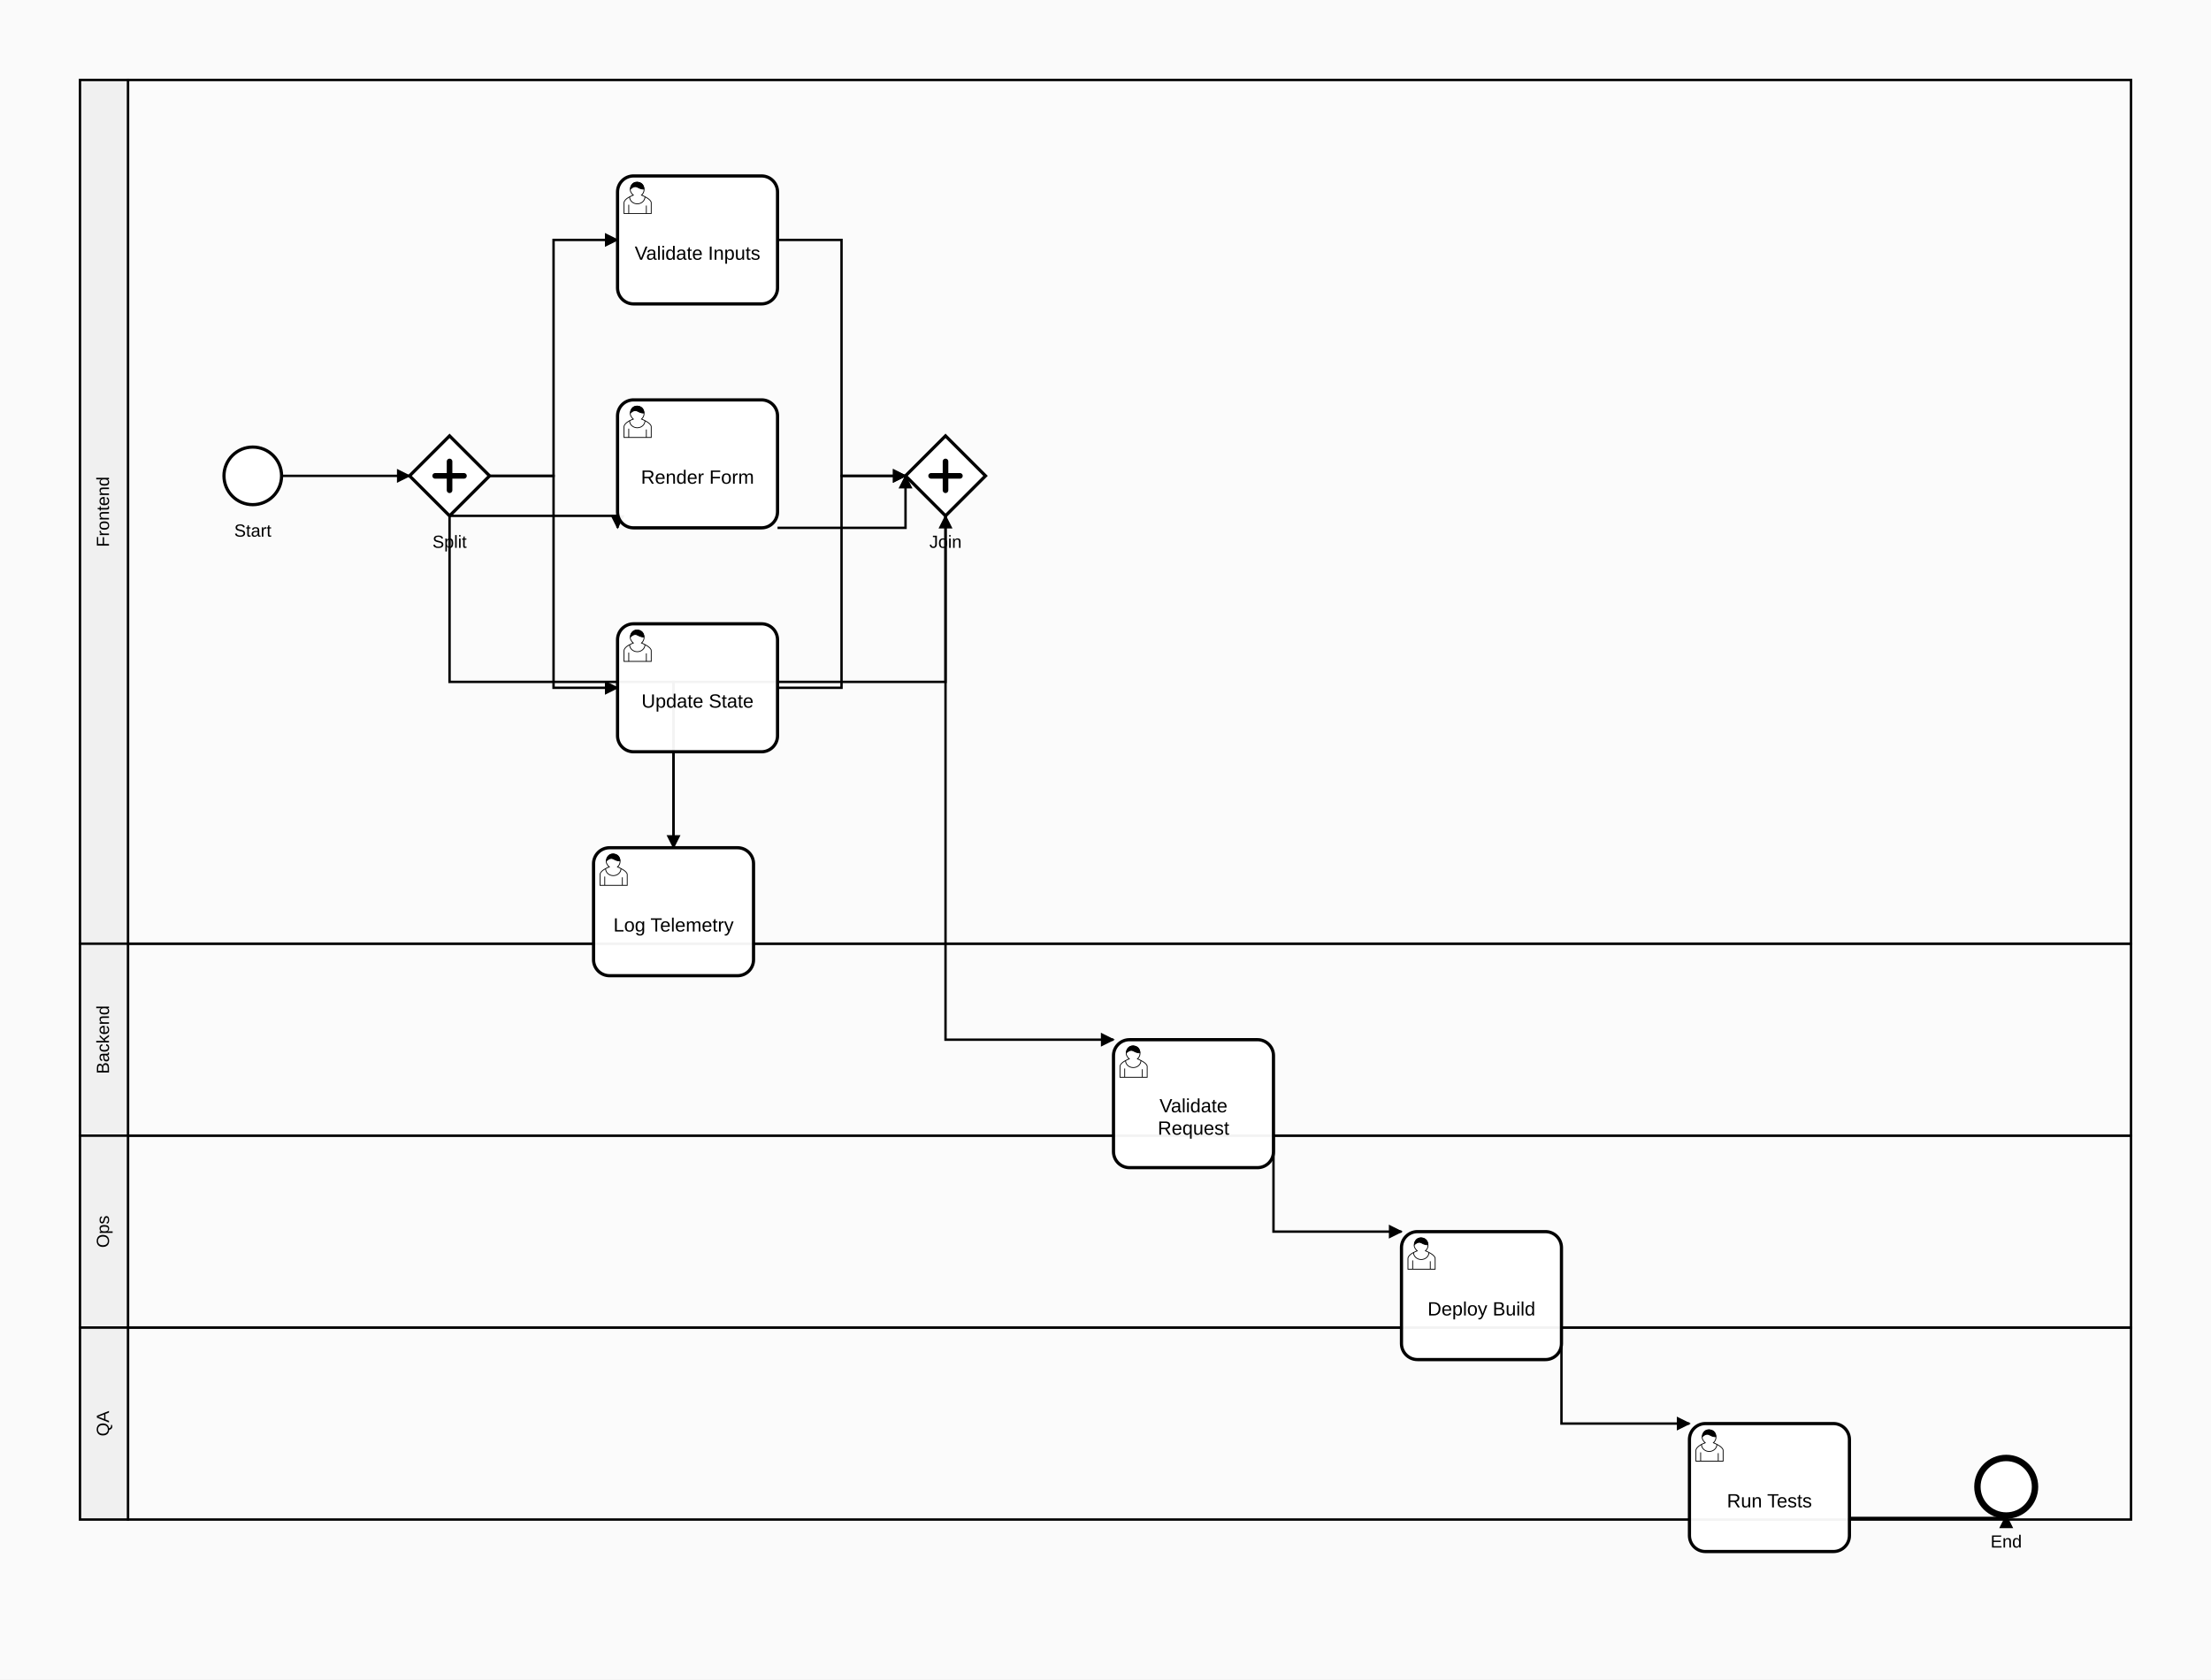
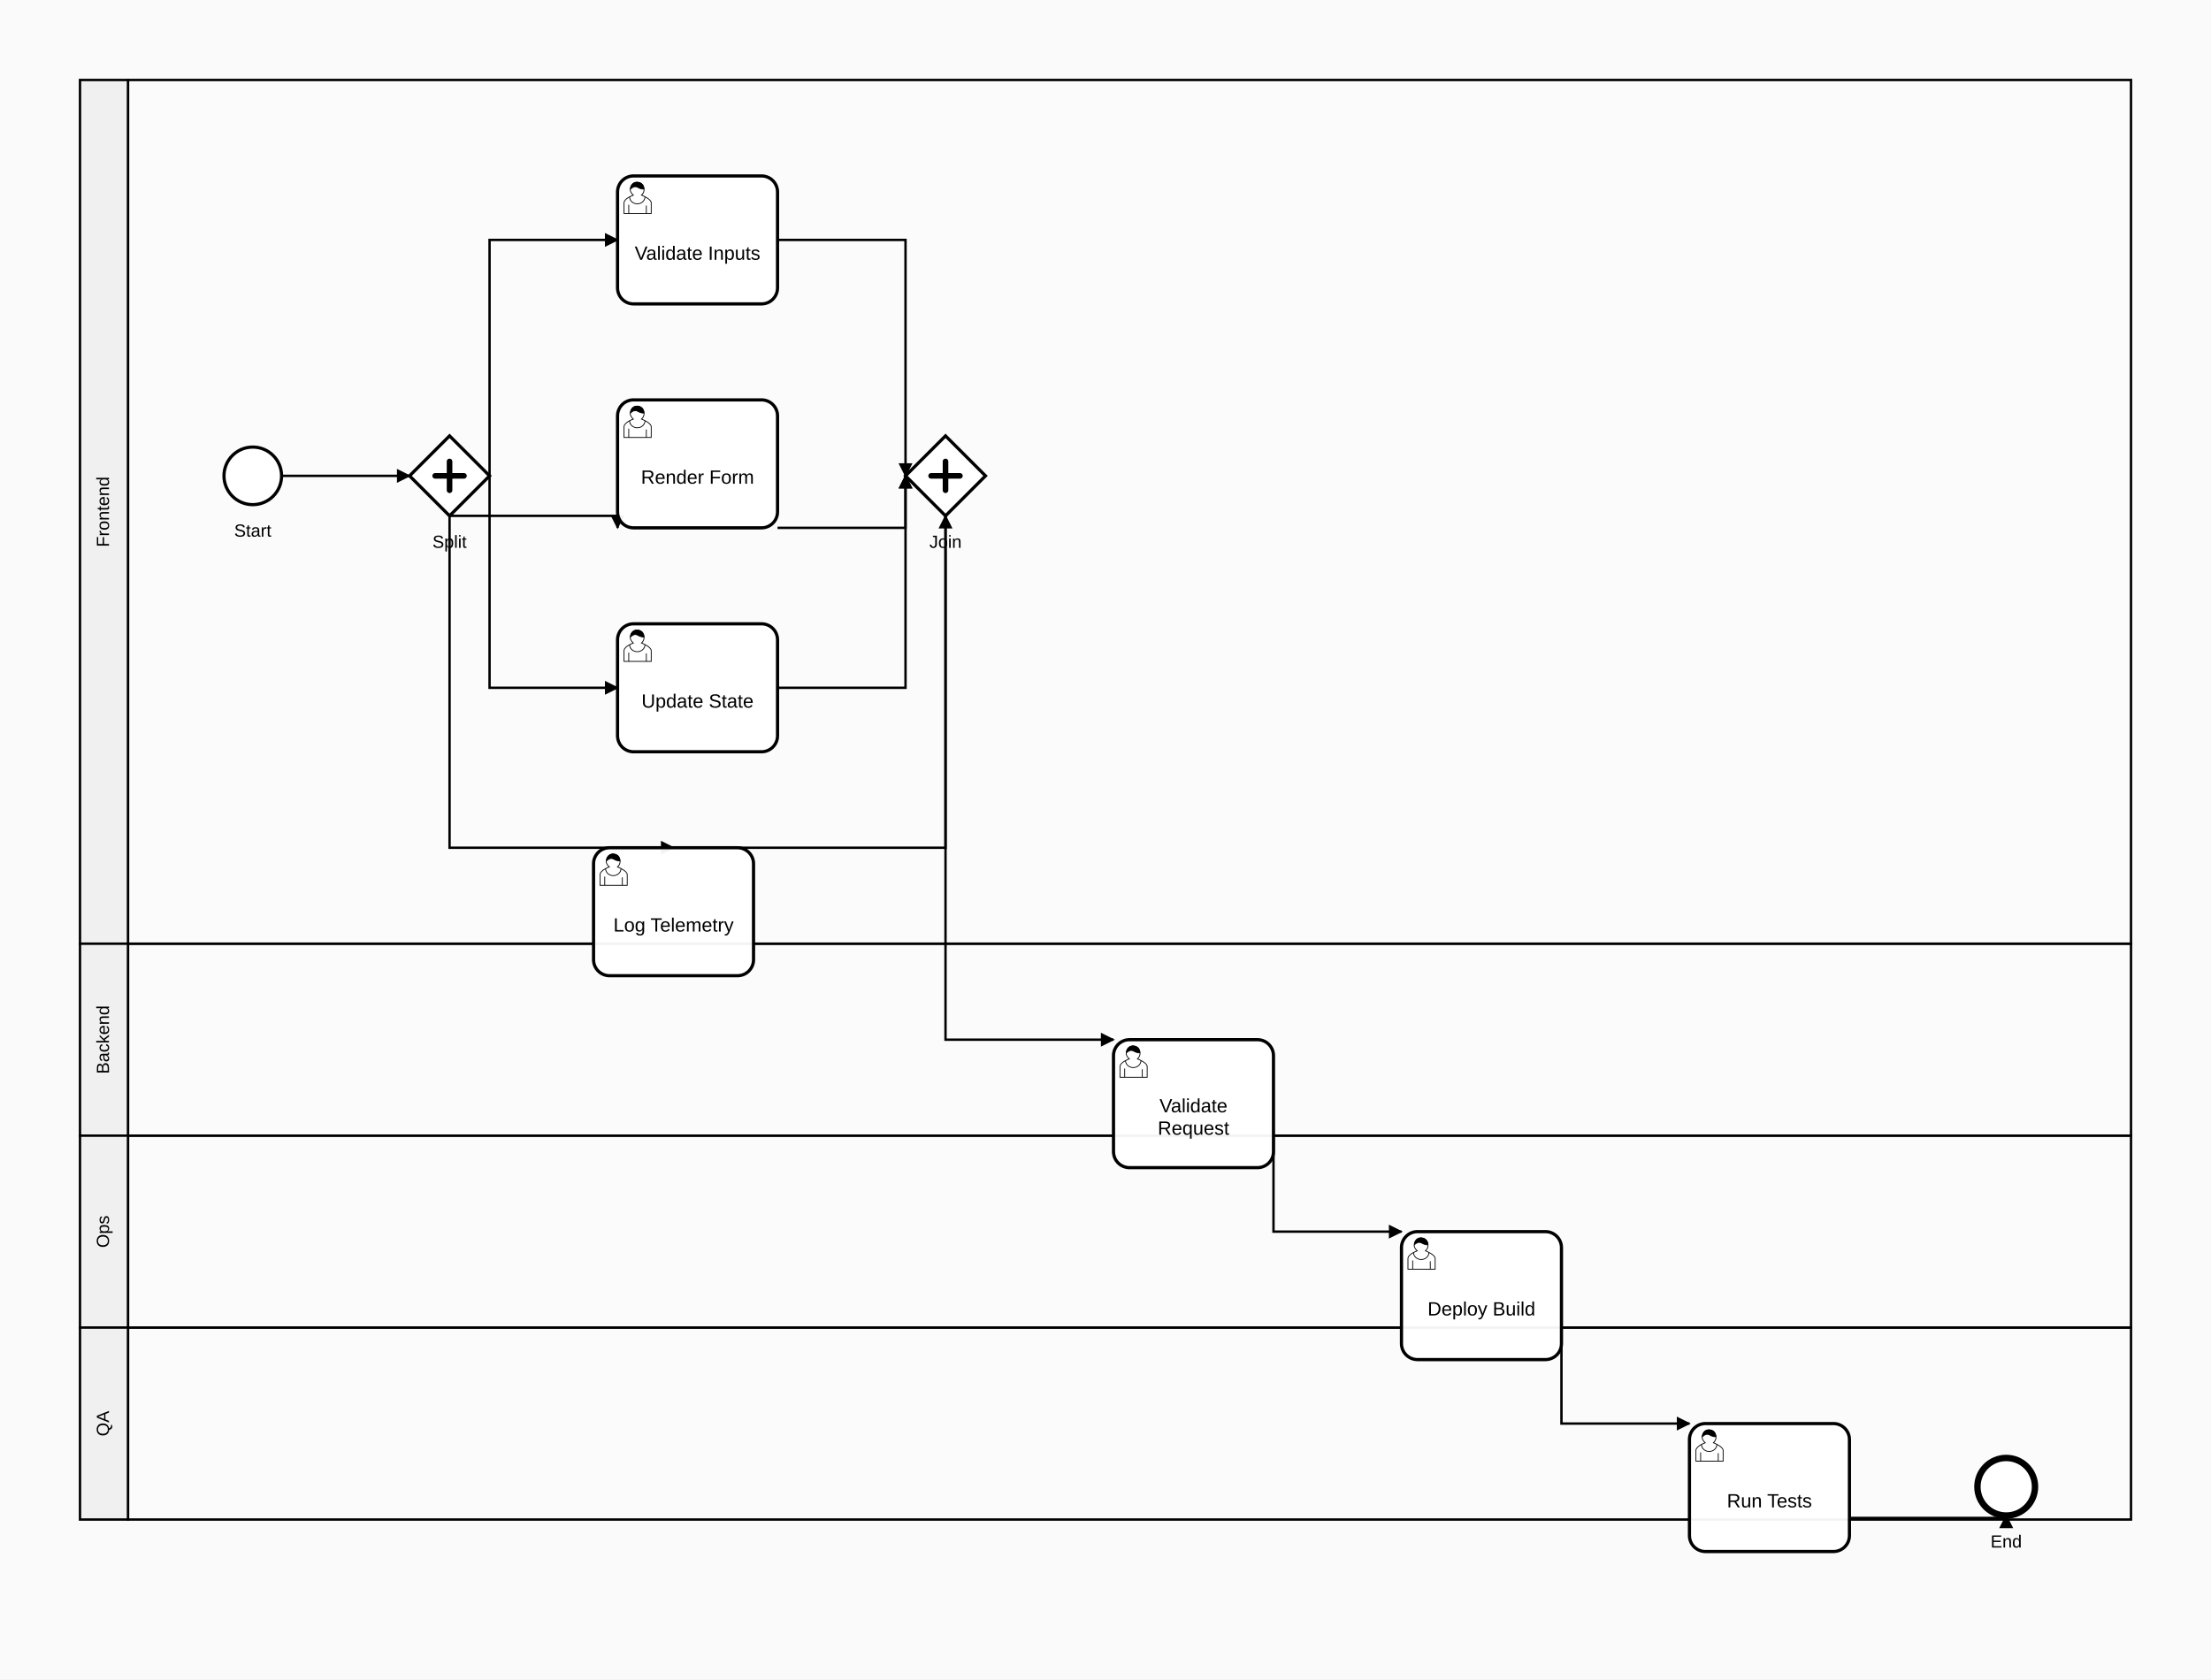
<svg xmlns="http://www.w3.org/2000/svg" width="1382" height="1050" viewBox="0 0 1382 1050" font-family="Arial, sans-serif">
  <defs>
    <marker id="seq-end" viewBox="0 0 20 20" refX="11" refY="10" markerWidth="10" markerHeight="10" orient="auto">
      <path d="M 1 5 L 11 10 L 1 15 Z" fill="#000000" stroke="#000000" stroke-width="1" />
    </marker>
    <marker id="seq-default-src" viewBox="0 0 20 20" refX="6" refY="10" markerWidth="10" markerHeight="10" orient="auto">
      <path d="M 6 3 L 10 17" stroke="#000000" stroke-width="1.5" />
    </marker>
    <marker id="seq-conditional-src" viewBox="0 0 20 20" refX="1" refY="10" markerWidth="12" markerHeight="12" orient="auto">
      <path d="M 1 10 L 8 6 L 15 10 L 8 14 Z" fill="#ffffff" stroke="#000000" stroke-width="1" />
    </marker>
    <marker id="msg-start" viewBox="0 0 20 20" refX="6" refY="6" markerWidth="20" markerHeight="20" orient="auto">
      <circle cx="6" cy="6" r="3.5" fill="#ffffff" stroke="#000000" stroke-width="1" />
    </marker>
    <marker id="msg-end" viewBox="0 0 20 20" refX="8.5" refY="5" markerWidth="20" markerHeight="20" orient="auto">
      <path d="m 1 5 l 0 -3 l 7 3 l -7 3 z" fill="#ffffff" stroke="#000000" stroke-width="1" stroke-linecap="butt" />
    </marker>
    <marker id="assoc-end" viewBox="0 0 20 20" refX="11" refY="10" markerWidth="10" markerHeight="10" orient="auto">
      <path d="M 1 5 L 11 10 L 1 15" fill="none" stroke="#000000" stroke-width="1.5" />
    </marker>
  </defs>
  <rect width="1382" height="1050" fill="#fafafa" />
  <rect x="80" y="50" width="1252" height="540" fill="#ffffff" fill-opacity="0.25" stroke="#000000" stroke-width="1.5" />
  <rect x="50" y="50" width="30" height="540" fill="#f0f0f0" stroke="#000000" stroke-width="1.5" />
  <text x="65" y="320" text-anchor="middle" dominant-baseline="middle" font-size="11" fill="#000000" transform="rotate(-90,65,320)">Frontend</text>
  <rect x="80" y="590" width="1252" height="120" fill="#ffffff" fill-opacity="0.25" stroke="#000000" stroke-width="1.5" />
  <rect x="50" y="590" width="30" height="120" fill="#f0f0f0" stroke="#000000" stroke-width="1.5" />
  <text x="65" y="650" text-anchor="middle" dominant-baseline="middle" font-size="11" fill="#000000" transform="rotate(-90,65,650)">Backend</text>
  <rect x="80" y="710" width="1252" height="120" fill="#ffffff" fill-opacity="0.25" stroke="#000000" stroke-width="1.5" />
  <rect x="50" y="710" width="30" height="120" fill="#f0f0f0" stroke="#000000" stroke-width="1.5" />
  <text x="65" y="770" text-anchor="middle" dominant-baseline="middle" font-size="11" fill="#000000" transform="rotate(-90,65,770)">Ops</text>
  <rect x="80" y="830" width="1252" height="120" fill="#ffffff" fill-opacity="0.25" stroke="#000000" stroke-width="1.5" />
  <rect x="50" y="830" width="30" height="120" fill="#f0f0f0" stroke="#000000" stroke-width="1.5" />
  <text x="65" y="890" text-anchor="middle" dominant-baseline="middle" font-size="11" fill="#000000" transform="rotate(-90,65,890)">QA</text>
  <path d="M 176 297.5 L 256 297.5" stroke="#000000" stroke-width="1.5" fill="none" marker-end="url(#seq-end)" />
-   <path d="M 306 297.5 L 346 297.5 L 346 150 L 386 150" stroke="#000000" stroke-width="1.5" fill="none" marker-end="url(#seq-end)" />
+   <path d="M 306 297.5 L 306 150 L 386 150" stroke="#000000" stroke-width="1.5" fill="none" marker-end="url(#seq-end)" />
  <path d="M 281 322.5 L 386 322.5 L 386 330" stroke="#000000" stroke-width="1.5" fill="none" marker-end="url(#seq-end)" />
-   <path d="M 306 297.5 L 346 297.5 L 346 430 L 386 430" stroke="#000000" stroke-width="1.5" fill="none" marker-end="url(#seq-end)" />
-   <path d="M 281 322.5 L 281 426.3 L 421 426.3 L 421 530" stroke="#000000" stroke-width="1.5" fill="none" marker-end="url(#seq-end)" />
-   <path d="M 486 150 L 526 150 L 526 297.5 L 566 297.5" stroke="#000000" stroke-width="1.5" fill="none" marker-end="url(#seq-end)" />
+   <path d="M 306 297.5 L 306 430 L 386 430" stroke="#000000" stroke-width="1.5" fill="none" marker-end="url(#seq-end)" />
+   <path d="M 281 322.5 L 281 530 L 421 530" stroke="#000000" stroke-width="1.5" fill="none" marker-end="url(#seq-end)" />
+   <path d="M 486 150 L 566 150 L 566 297.5" stroke="#000000" stroke-width="1.5" fill="none" marker-end="url(#seq-end)" />
  <path d="M 486 330 L 566 330 L 566 297.5" stroke="#000000" stroke-width="1.5" fill="none" marker-end="url(#seq-end)" />
-   <path d="M 486 430 L 526 430 L 526 297.5 L 566 297.5" stroke="#000000" stroke-width="1.5" fill="none" marker-end="url(#seq-end)" />
-   <path d="M 421 530 L 421 426.3 L 591 426.3 L 591 322.5" stroke="#000000" stroke-width="1.5" fill="none" marker-end="url(#seq-end)" />
+   <path d="M 486 430 L 566 430 L 566 297.5" stroke="#000000" stroke-width="1.5" fill="none" marker-end="url(#seq-end)" />
+   <path d="M 421 530 L 591 530 L 591 322.5" stroke="#000000" stroke-width="1.5" fill="none" marker-end="url(#seq-end)" />
  <path d="M 591 322.5 L 591 650 L 696 650" stroke="#000000" stroke-width="1.5" fill="none" marker-end="url(#seq-end)" />
  <path d="M 796 709 L 796 770 L 876 770" stroke="#000000" stroke-width="1.5" fill="none" marker-end="url(#seq-end)" />
  <path d="M 976 829 L 976 890 L 1056 890" stroke="#000000" stroke-width="1.5" fill="none" marker-end="url(#seq-end)" />
  <path d="M 1156 949 L 1254 949 L 1254 947.5" stroke="#000000" stroke-width="1.5" fill="none" marker-end="url(#seq-end)" />
  <circle cx="158" cy="297.5" r="18" fill="#ffffff" fill-opacity="0.95" stroke="#000000" stroke-width="2" />
  <text x="158" y="335.5" text-anchor="middle" font-size="11" fill="#000000">Start</text>
  <polygon points="281,272.5 306,297.5 281,322.5 256,297.5" fill="#ffffff" fill-opacity="0.95" stroke="#000000" stroke-width="2" />
  <line x1="281" y1="288.5" x2="281" y2="306.5" stroke="#000000" stroke-width="3.5" stroke-linecap="round" />
  <line x1="272" y1="297.5" x2="290" y2="297.5" stroke="#000000" stroke-width="3.5" stroke-linecap="round" />
  <text x="281" y="342.5" text-anchor="middle" font-size="11" fill="#000000">Split</text>
  <rect x="386" y="110" width="100" height="80" rx="10" ry="10" fill="#ffffff" fill-opacity="0.95" stroke="#000000" stroke-width="2" />
  <g>
    <path d="m 401,122 c 0.909,-0.845 1.594,-2.049 1.594,-3.385 0,-2.554 -1.805,-4.622 -4.357,-4.622 -2.552,0 -4.288,2.068 -4.288,4.622 0,1.348 0.974,2.562 1.896,3.405 -0.529,0.187 -5.669,2.097 -5.794,4.756 v 6.718 h 17 v -6.718 c 0,-2.298 -5.528,-4.595 -6.051,-4.776 z m -8,6 l 0,5.5 m 11,0 l 0,-5" fill="#ffffff" stroke="#000000" stroke-width="0.5" />
    <path d="m 403.162,123.009 c 0,2.447 -2.158,4.431 -4.821,4.431 -2.665,0 -4.822,-1.981 -4.822,-4.431" fill="none" stroke="#000000" stroke-width="0.5" />
    <path d="m 394.1,118.2 c 0,0 2.251,-2.358 4.274,-1.177 2.024,1.181 4.221,1.537 4.124,0.965 -0.098,-0.57 -0.117,-3.791 -4.191,-4.136 -3.575,0.001 -4.208,3.367 -4.207,4.348 z" fill="#000000" stroke="#000000" stroke-width="0.5" />
  </g>
  <text x="436" y="159" text-anchor="middle" dominant-baseline="middle" font-size="12" fill="#000000">Validate Inputs</text>
  <rect x="386" y="250" width="100" height="80" rx="10" ry="10" fill="#ffffff" fill-opacity="0.95" stroke="#000000" stroke-width="2" />
  <g>
    <path d="m 401,262 c 0.909,-0.845 1.594,-2.049 1.594,-3.385 0,-2.554 -1.805,-4.622 -4.357,-4.622 -2.552,0 -4.288,2.068 -4.288,4.622 0,1.348 0.974,2.562 1.896,3.405 -0.529,0.187 -5.669,2.097 -5.794,4.756 v 6.718 h 17 v -6.718 c 0,-2.298 -5.528,-4.595 -6.051,-4.776 z m -8,6 l 0,5.5 m 11,0 l 0,-5" fill="#ffffff" stroke="#000000" stroke-width="0.5" />
    <path d="m 403.162,263.009 c 0,2.447 -2.158,4.431 -4.821,4.431 -2.665,0 -4.822,-1.981 -4.822,-4.431" fill="none" stroke="#000000" stroke-width="0.5" />
    <path d="m 394.1,258.2 c 0,0 2.251,-2.358 4.274,-1.177 2.024,1.181 4.221,1.537 4.124,0.965 -0.098,-0.57 -0.117,-3.791 -4.191,-4.136 -3.575,0.001 -4.208,3.367 -4.207,4.348 z" fill="#000000" stroke="#000000" stroke-width="0.5" />
  </g>
  <text x="436" y="299" text-anchor="middle" dominant-baseline="middle" font-size="12" fill="#000000">Render Form</text>
  <rect x="386" y="390" width="100" height="80" rx="10" ry="10" fill="#ffffff" fill-opacity="0.95" stroke="#000000" stroke-width="2" />
  <g>
    <path d="m 401,402 c 0.909,-0.845 1.594,-2.049 1.594,-3.385 0,-2.554 -1.805,-4.622 -4.357,-4.622 -2.552,0 -4.288,2.068 -4.288,4.622 0,1.348 0.974,2.562 1.896,3.405 -0.529,0.187 -5.669,2.097 -5.794,4.756 v 6.718 h 17 v -6.718 c 0,-2.298 -5.528,-4.595 -6.051,-4.776 z m -8,6 l 0,5.5 m 11,0 l 0,-5" fill="#ffffff" stroke="#000000" stroke-width="0.5" />
    <path d="m 403.162,403.009 c 0,2.447 -2.158,4.431 -4.821,4.431 -2.665,0 -4.822,-1.981 -4.822,-4.431" fill="none" stroke="#000000" stroke-width="0.5" />
    <path d="m 394.1,398.2 c 0,0 2.251,-2.358 4.274,-1.177 2.024,1.181 4.221,1.537 4.124,0.965 -0.098,-0.57 -0.117,-3.791 -4.191,-4.136 -3.575,0.001 -4.208,3.367 -4.207,4.348 z" fill="#000000" stroke="#000000" stroke-width="0.5" />
  </g>
  <text x="436" y="439" text-anchor="middle" dominant-baseline="middle" font-size="12" fill="#000000">Update State</text>
  <rect x="371" y="530" width="100" height="80" rx="10" ry="10" fill="#ffffff" fill-opacity="0.95" stroke="#000000" stroke-width="2" />
  <g>
    <path d="m 386,542 c 0.909,-0.845 1.594,-2.049 1.594,-3.385 0,-2.554 -1.805,-4.622 -4.357,-4.622 -2.552,0 -4.288,2.068 -4.288,4.622 0,1.348 0.974,2.562 1.896,3.405 -0.529,0.187 -5.669,2.097 -5.794,4.756 v 6.718 h 17 v -6.718 c 0,-2.298 -5.528,-4.595 -6.051,-4.776 z m -8,6 l 0,5.5 m 11,0 l 0,-5" fill="#ffffff" stroke="#000000" stroke-width="0.5" />
    <path d="m 388.162,543.009 c 0,2.447 -2.158,4.431 -4.821,4.431 -2.665,0 -4.822,-1.981 -4.822,-4.431" fill="none" stroke="#000000" stroke-width="0.5" />
    <path d="m 379.1,538.2 c 0,0 2.251,-2.358 4.274,-1.177 2.024,1.181 4.221,1.537 4.124,0.965 -0.098,-0.57 -0.117,-3.791 -4.191,-4.136 -3.575,0.001 -4.208,3.367 -4.207,4.348 z" fill="#000000" stroke="#000000" stroke-width="0.5" />
  </g>
  <text x="421" y="579" text-anchor="middle" dominant-baseline="middle" font-size="12" fill="#000000">Log Telemetry</text>
  <polygon points="591,272.5 616,297.5 591,322.5 566,297.5" fill="#ffffff" fill-opacity="0.95" stroke="#000000" stroke-width="2" />
  <line x1="591" y1="288.5" x2="591" y2="306.5" stroke="#000000" stroke-width="3.5" stroke-linecap="round" />
  <line x1="582" y1="297.5" x2="600" y2="297.5" stroke="#000000" stroke-width="3.5" stroke-linecap="round" />
  <text x="591" y="342.5" text-anchor="middle" font-size="11" fill="#000000">Join</text>
  <rect x="696" y="650" width="100" height="80" rx="10" ry="10" fill="#ffffff" fill-opacity="0.95" stroke="#000000" stroke-width="2" />
  <g>
    <path d="m 711,662 c 0.909,-0.845 1.594,-2.049 1.594,-3.385 0,-2.554 -1.805,-4.622 -4.357,-4.622 -2.552,0 -4.288,2.068 -4.288,4.622 0,1.348 0.974,2.562 1.896,3.405 -0.529,0.187 -5.669,2.097 -5.794,4.756 v 6.718 h 17 v -6.718 c 0,-2.298 -5.528,-4.595 -6.051,-4.776 z m -8,6 l 0,5.5 m 11,0 l 0,-5" fill="#ffffff" stroke="#000000" stroke-width="0.5" />
    <path d="m 713.162,663.009 c 0,2.447 -2.158,4.431 -4.821,4.431 -2.665,0 -4.822,-1.981 -4.822,-4.431" fill="none" stroke="#000000" stroke-width="0.5" />
    <path d="m 704.1,658.2 c 0,0 2.251,-2.358 4.274,-1.177 2.024,1.181 4.221,1.537 4.124,0.965 -0.098,-0.57 -0.117,-3.791 -4.191,-4.136 -3.575,0.001 -4.208,3.367 -4.207,4.348 z" fill="#000000" stroke="#000000" stroke-width="0.5" />
  </g>
  <text x="746" y="692" text-anchor="middle" dominant-baseline="middle" font-size="12" fill="#000000">Validate</text>
  <text x="746" y="706" text-anchor="middle" dominant-baseline="middle" font-size="12" fill="#000000">Request</text>
  <rect x="876" y="770" width="100" height="80" rx="10" ry="10" fill="#ffffff" fill-opacity="0.95" stroke="#000000" stroke-width="2" />
  <g>
    <path d="m 891,782 c 0.909,-0.845 1.594,-2.049 1.594,-3.385 0,-2.554 -1.805,-4.622 -4.357,-4.622 -2.552,0 -4.288,2.068 -4.288,4.622 0,1.348 0.974,2.562 1.896,3.405 -0.529,0.187 -5.669,2.097 -5.794,4.756 v 6.718 h 17 v -6.718 c 0,-2.298 -5.528,-4.595 -6.051,-4.776 z m -8,6 l 0,5.5 m 11,0 l 0,-5" fill="#ffffff" stroke="#000000" stroke-width="0.5" />
    <path d="m 893.162,783.009 c 0,2.447 -2.158,4.431 -4.821,4.431 -2.665,0 -4.822,-1.981 -4.822,-4.431" fill="none" stroke="#000000" stroke-width="0.5" />
    <path d="m 884.1,778.2 c 0,0 2.251,-2.358 4.274,-1.177 2.024,1.181 4.221,1.537 4.124,0.965 -0.098,-0.57 -0.117,-3.791 -4.191,-4.136 -3.575,0.001 -4.208,3.367 -4.207,4.348 z" fill="#000000" stroke="#000000" stroke-width="0.5" />
  </g>
  <text x="926" y="819" text-anchor="middle" dominant-baseline="middle" font-size="12" fill="#000000">Deploy Build</text>
  <rect x="1056" y="890" width="100" height="80" rx="10" ry="10" fill="#ffffff" fill-opacity="0.95" stroke="#000000" stroke-width="2" />
  <g>
    <path d="m 1071,902 c 0.909,-0.845 1.594,-2.049 1.594,-3.385 0,-2.554 -1.805,-4.622 -4.357,-4.622 -2.552,0 -4.288,2.068 -4.288,4.622 0,1.348 0.974,2.562 1.896,3.405 -0.529,0.187 -5.669,2.097 -5.794,4.756 v 6.718 h 17 v -6.718 c 0,-2.298 -5.528,-4.595 -6.051,-4.776 z m -8,6 l 0,5.5 m 11,0 l 0,-5" fill="#ffffff" stroke="#000000" stroke-width="0.5" />
    <path d="m 1073.162,903.009 c 0,2.447 -2.158,4.431 -4.821,4.431 -2.665,0 -4.822,-1.981 -4.822,-4.431" fill="none" stroke="#000000" stroke-width="0.5" />
    <path d="m 1064.1,898.2 c 0,0 2.251,-2.358 4.274,-1.177 2.024,1.181 4.221,1.537 4.124,0.965 -0.098,-0.57 -0.117,-3.791 -4.191,-4.136 -3.575,0.001 -4.208,3.367 -4.207,4.348 z" fill="#000000" stroke="#000000" stroke-width="0.5" />
  </g>
  <text x="1106" y="939" text-anchor="middle" dominant-baseline="middle" font-size="12" fill="#000000">Run Tests</text>
  <circle cx="1254" cy="929.5" r="18" fill="#ffffff" fill-opacity="0.95" stroke="#000000" stroke-width="4" />
  <text x="1254" y="967.5" text-anchor="middle" font-size="11" fill="#000000">End</text>
</svg>
